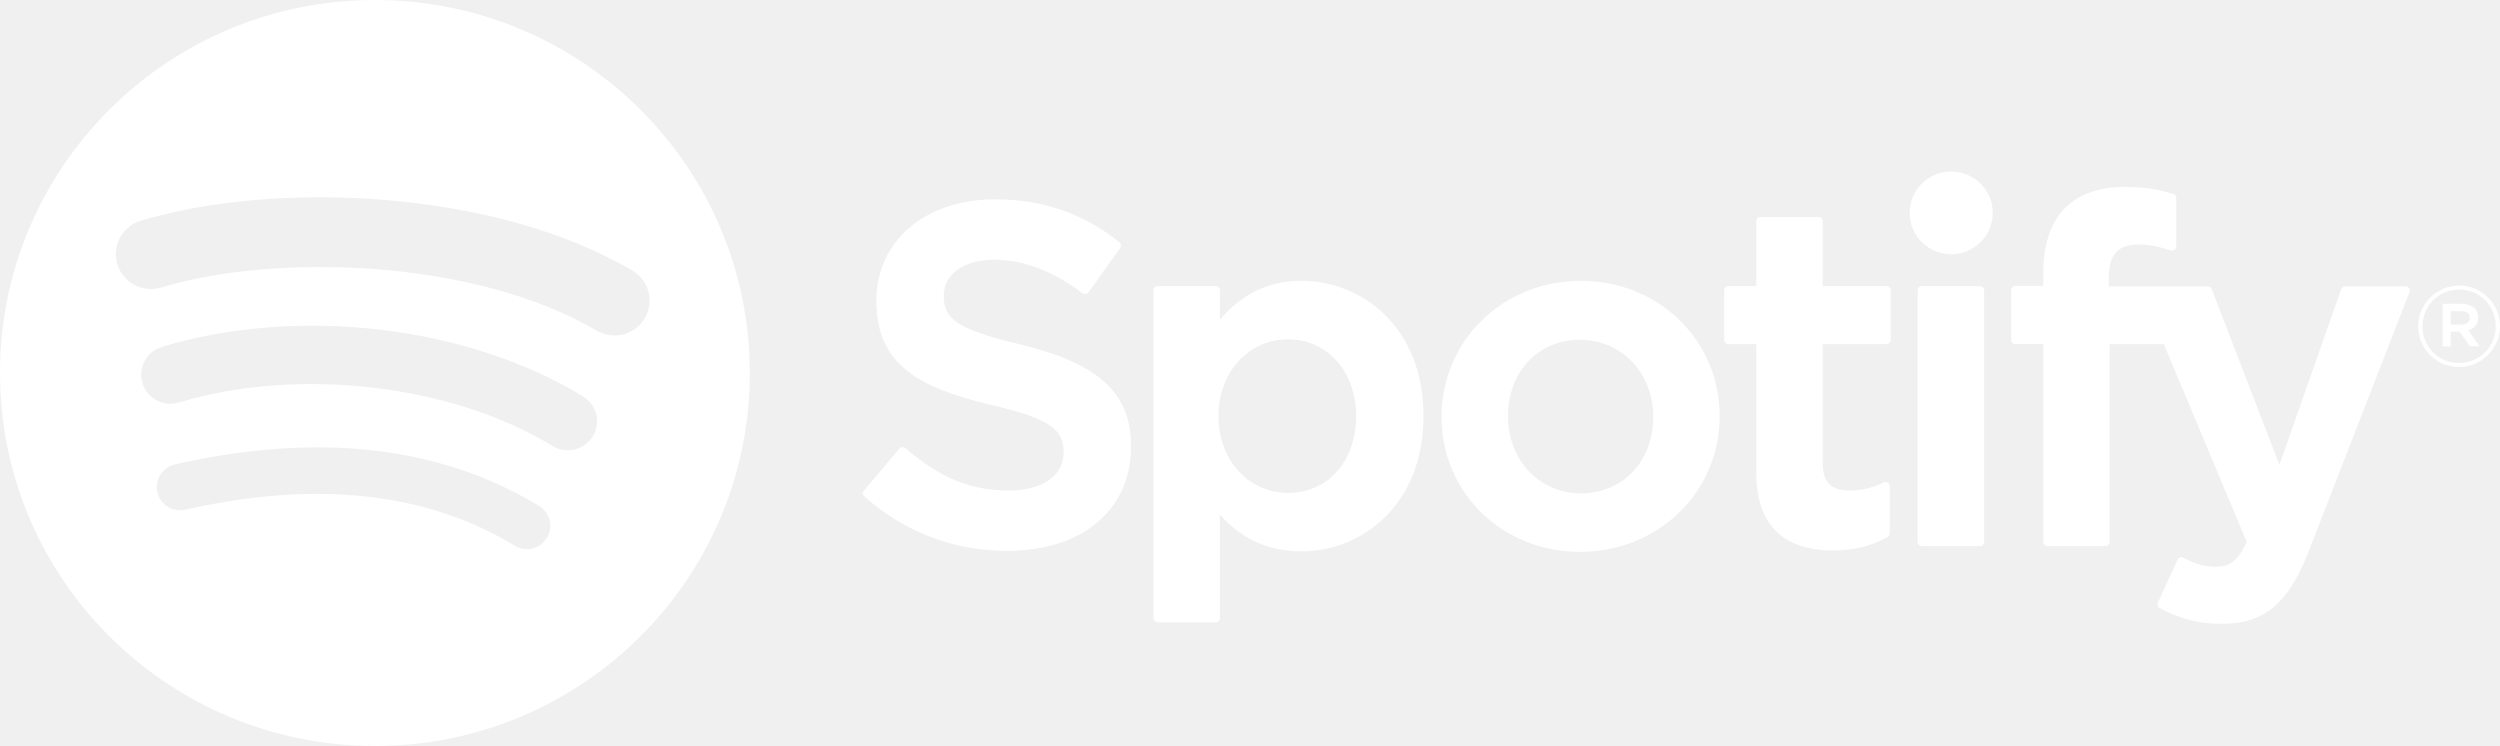
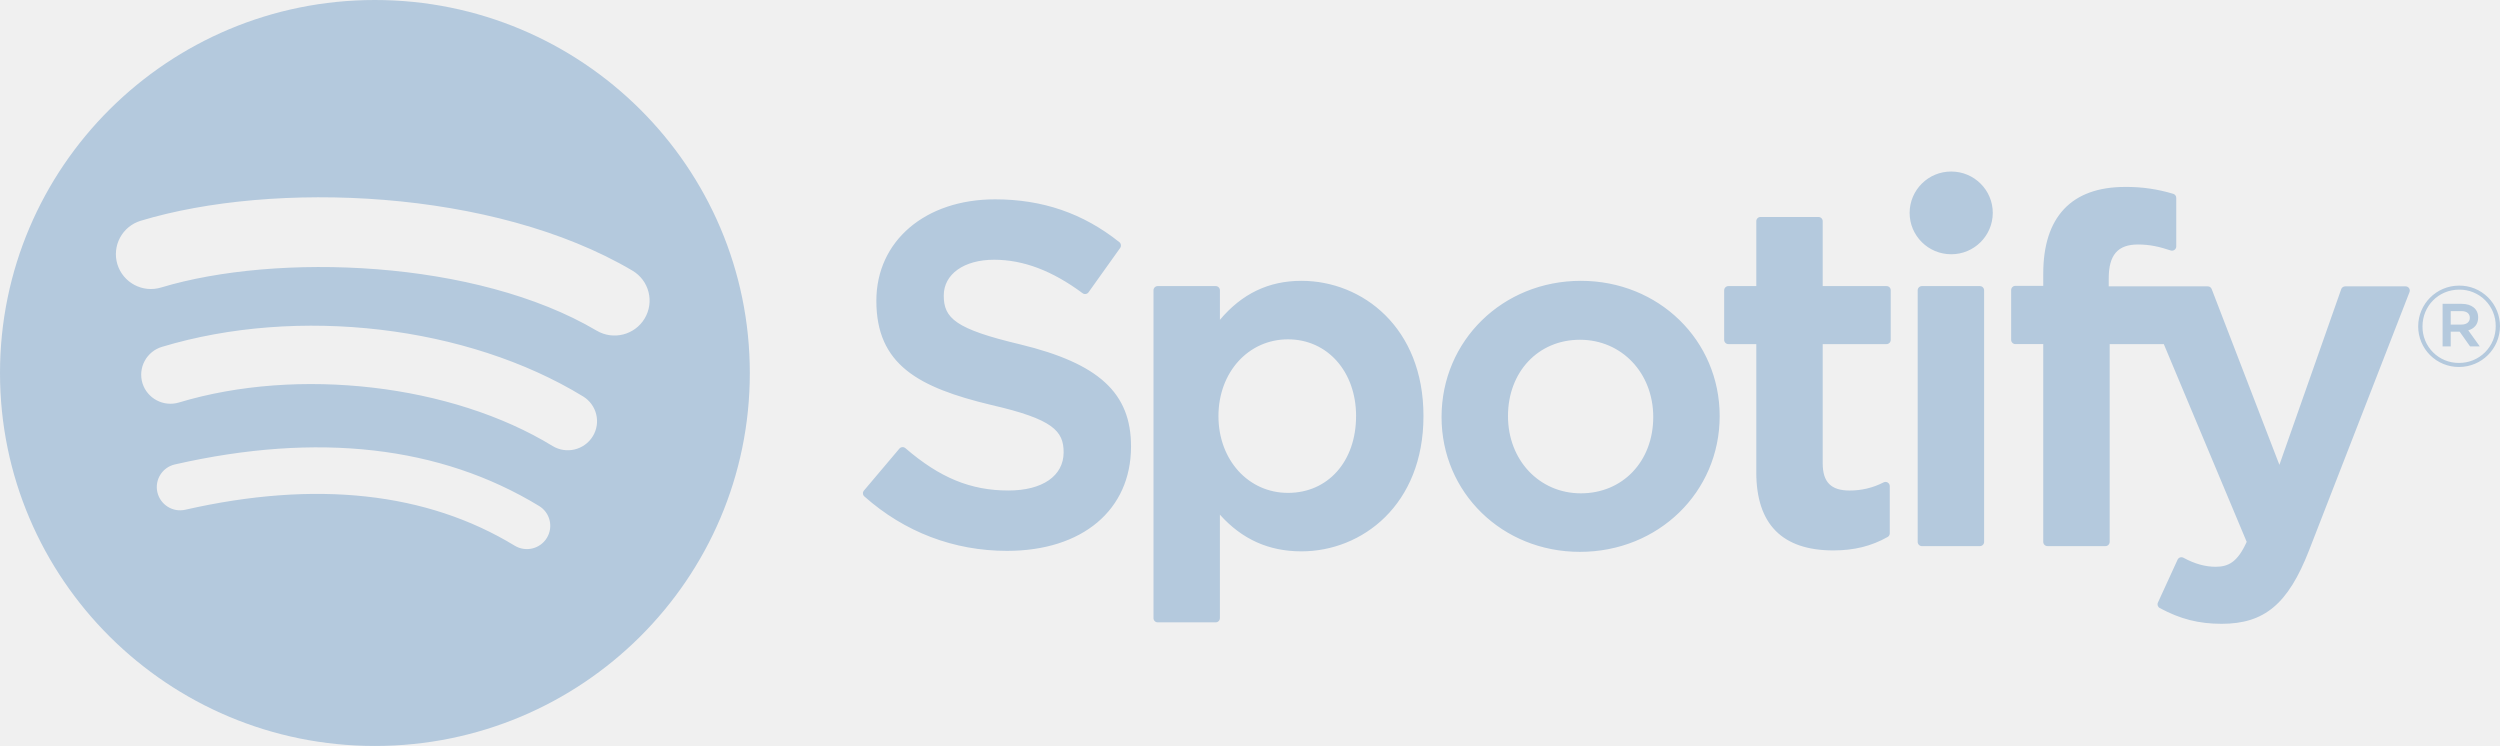
<svg xmlns="http://www.w3.org/2000/svg" width="124" height="37" fill="none">
  <g clip-path="url(#clip0)">
-     <path d="M18.595 0C8.325 0 0 8.283 0 18.5 0 28.718 8.326 37 18.595 37c10.27 0 18.596-8.282 18.596-18.5C37.19 8.283 28.866 0 18.595 0zm8.528 26.682a1.162 1.162 0 01-1.594.384c-4.366-2.656-9.863-3.255-16.335-1.784a1.158 1.158 0 01-1.388-.867 1.15 1.15 0 01.872-1.38c7.083-1.612 13.16-.919 18.06 2.061a1.15 1.15 0 01.385 1.586zm2.276-5.037a1.455 1.455 0 01-1.994.475c-4.997-3.056-12.618-3.941-18.53-2.156-.767.23-1.576-.2-1.81-.96a1.443 1.443 0 01.968-1.8c6.753-2.038 15.148-1.05 20.889 2.459.681.417.897 1.305.477 1.982zm.195-5.245c-5.994-3.541-15.88-3.867-21.603-2.14a1.74 1.74 0 01-2.169-1.152 1.73 1.73 0 011.16-2.159c6.568-1.984 17.488-1.6 24.388 2.475a1.725 1.725 0 01.607 2.37 1.743 1.743 0 01-2.382.606zm20.998.679c-3.21-.762-3.782-1.297-3.782-2.42 0-1.061 1.004-1.776 2.497-1.776 1.448 0 2.884.543 4.389 1.66a.21.21 0 00.297-.048l1.568-2.198a.209.209 0 00-.04-.285c-1.791-1.43-3.808-2.125-6.166-2.125-3.467 0-5.888 2.07-5.888 5.031 0 3.176 2.089 4.3 5.698 5.168 3.073.704 3.591 1.294 3.591 2.349 0 1.168-1.048 1.894-2.736 1.894-1.874 0-3.403-.628-5.113-2.101a.221.221 0 00-.154-.05.21.21 0 00-.144.074l-1.758 2.081a.207.207 0 00.021.29c1.99 1.767 4.437 2.7 7.077 2.7 3.736 0 6.15-2.03 6.15-5.173.006-2.653-1.59-4.122-5.5-5.069l-.007-.002zm13.958-3.15c-1.62 0-2.947.634-4.042 1.934V14.4a.21.21 0 00-.21-.21h-2.875a.21.21 0 00-.21.21v16.26a.21.21 0 00.21.209h2.874a.21.21 0 00.21-.21v-5.132c1.096 1.223 2.424 1.82 4.043 1.82 3.009 0 6.054-2.304 6.054-6.708.005-4.406-3.042-6.71-6.05-6.71h-.004zm2.711 6.71c0 2.242-1.388 3.808-3.377 3.808-1.966 0-3.449-1.637-3.449-3.808 0-2.172 1.483-3.808 3.45-3.808 1.955 0 3.377 1.6 3.377 3.807zm11.15-6.71c-3.875 0-6.91 2.967-6.91 6.757 0 3.75 3.014 6.686 6.862 6.686 3.888 0 6.933-2.958 6.933-6.733 0-3.763-3.024-6.71-6.886-6.71zm0 10.54c-2.061 0-3.615-1.647-3.615-3.832 0-2.193 1.5-3.785 3.567-3.785 2.074 0 3.638 1.648 3.638 3.833 0 2.193-1.51 3.784-3.59 3.784zm15.16-10.28h-3.165v-3.217a.21.21 0 00-.21-.21h-2.874a.21.21 0 00-.21.21v3.218h-1.383a.21.21 0 00-.21.21v2.458c0 .115.094.21.21.21h1.383v6.36c0 2.57 1.285 3.873 3.822 3.873 1.03 0 1.886-.212 2.692-.667a.208.208 0 00.107-.181v-2.34a.211.211 0 00-.305-.188 3.638 3.638 0 01-1.688.405c-.922 0-1.334-.417-1.334-1.35v-5.912h3.164a.21.21 0 00.21-.21v-2.457a.203.203 0 00-.207-.21l-.003-.001zm11.022.014v-.396c0-1.162.448-1.68 1.453-1.68.599 0 1.081.117 1.62.296a.21.21 0 00.276-.199v-2.41a.209.209 0 00-.149-.2 7.922 7.922 0 00-2.389-.342c-2.655 0-4.059 1.487-4.059 4.3v.606h-1.381a.21.21 0 00-.211.209v2.47c0 .116.095.21.21.21h1.382v9.81c0 .116.094.21.21.21h2.875a.21.21 0 00.21-.21v-9.809h2.685l4.111 9.808c-.466 1.03-.925 1.236-1.552 1.236-.507 0-1.04-.15-1.585-.448a.219.219 0 00-.168-.015.21.21 0 00-.124.113l-.974 2.126a.207.207 0 00.09.27c1.017.549 1.936.783 3.07.783 2.123 0 3.297-.984 4.331-3.63l4.987-12.822a.209.209 0 00-.195-.286h-2.993a.212.212 0 00-.199.14l-3.066 8.713-3.358-8.718a.209.209 0 00-.196-.135h-4.912.001zm-6.39-.013h-2.876a.21.21 0 00-.21.21v12.478c0 .115.094.21.21.21h2.875a.21.21 0 00.21-.21V14.4a.21.21 0 00-.21-.21zM96.78 8.508a2.057 2.057 0 00-2.063 2.05c0 1.134.924 2.053 2.063 2.053a2.057 2.057 0 002.062-2.053c0-1.132-.924-2.05-2.06-2.05h-.002zm25.185 9.694a2.01 2.01 0 01-2.023-2.013c0-1.104.897-2.023 2.034-2.023A2.01 2.01 0 01124 16.177a2.03 2.03 0 01-2.034 2.025zm.011-3.836c-1.036 0-1.82.82-1.82 1.823a1.79 1.79 0 001.81 1.812 1.805 1.805 0 001.821-1.824 1.79 1.79 0 00-1.81-1.811h-.001zm.449 2.018l.572.797h-.482l-.516-.73h-.443v.73h-.403V15.07h.947c.493 0 .817.25.817.674.003.346-.199.558-.49.641h-.002zm-.342-.953h-.527v.668h.527c.263 0 .42-.127.42-.334 0-.217-.158-.334-.42-.334z" fill="#fff" />
+     <path d="M18.595 0C8.325 0 0 8.283 0 18.5 0 28.718 8.326 37 18.595 37c10.27 0 18.596-8.282 18.596-18.5C37.19 8.283 28.866 0 18.595 0zm8.528 26.682a1.162 1.162 0 01-1.594.384c-4.366-2.656-9.863-3.255-16.335-1.784a1.158 1.158 0 01-1.388-.867 1.15 1.15 0 01.872-1.38c7.083-1.612 13.16-.919 18.06 2.061a1.15 1.15 0 01.385 1.586zm2.276-5.037a1.455 1.455 0 01-1.994.475c-4.997-3.056-12.618-3.941-18.53-2.156-.767.23-1.576-.2-1.81-.96a1.443 1.443 0 01.968-1.8c6.753-2.038 15.148-1.05 20.889 2.459.681.417.897 1.305.477 1.982zm.195-5.245c-5.994-3.541-15.88-3.867-21.603-2.14a1.74 1.74 0 01-2.169-1.152 1.73 1.73 0 011.16-2.159c6.568-1.984 17.488-1.6 24.388 2.475a1.725 1.725 0 01.607 2.37 1.743 1.743 0 01-2.382.606zm20.998.679c-3.21-.762-3.782-1.297-3.782-2.42 0-1.061 1.004-1.776 2.497-1.776 1.448 0 2.884.543 4.389 1.66a.21.21 0 00.297-.048l1.568-2.198a.209.209 0 00-.04-.285c-1.791-1.43-3.808-2.125-6.166-2.125-3.467 0-5.888 2.07-5.888 5.031 0 3.176 2.089 4.3 5.698 5.168 3.073.704 3.591 1.294 3.591 2.349 0 1.168-1.048 1.894-2.736 1.894-1.874 0-3.403-.628-5.113-2.101a.221.221 0 00-.154-.05.21.21 0 00-.144.074l-1.758 2.081a.207.207 0 00.021.29c1.99 1.767 4.437 2.7 7.077 2.7 3.736 0 6.15-2.03 6.15-5.173.006-2.653-1.59-4.122-5.5-5.069l-.007-.002zm13.958-3.15c-1.62 0-2.947.634-4.042 1.934V14.4a.21.21 0 00-.21-.21h-2.875a.21.21 0 00-.21.21v16.26a.21.21 0 00.21.209h2.874a.21.21 0 00.21-.21v-5.132c1.096 1.223 2.424 1.82 4.043 1.82 3.009 0 6.054-2.304 6.054-6.708.005-4.406-3.042-6.71-6.05-6.71h-.004zm2.711 6.71c0 2.242-1.388 3.808-3.377 3.808-1.966 0-3.449-1.637-3.449-3.808 0-2.172 1.483-3.808 3.45-3.808 1.955 0 3.377 1.6 3.377 3.807zm11.15-6.71c-3.875 0-6.91 2.967-6.91 6.757 0 3.75 3.014 6.686 6.862 6.686 3.888 0 6.933-2.958 6.933-6.733 0-3.763-3.024-6.71-6.886-6.71zm0 10.54c-2.061 0-3.615-1.647-3.615-3.832 0-2.193 1.5-3.785 3.567-3.785 2.074 0 3.638 1.648 3.638 3.833 0 2.193-1.51 3.784-3.59 3.784zm15.16-10.28h-3.165v-3.217a.21.21 0 00-.21-.21h-2.874a.21.21 0 00-.21.21v3.218h-1.383a.21.21 0 00-.21.21v2.458c0 .115.094.21.21.21h1.383v6.36c0 2.57 1.285 3.873 3.822 3.873 1.03 0 1.886-.212 2.692-.667a.208.208 0 00.107-.181v-2.34a.211.211 0 00-.305-.188 3.638 3.638 0 01-1.688.405c-.922 0-1.334-.417-1.334-1.35v-5.912h3.164a.21.21 0 00.21-.21v-2.457a.203.203 0 00-.207-.21l-.003-.001zm11.022.014v-.396c0-1.162.448-1.68 1.453-1.68.599 0 1.081.117 1.62.296a.21.21 0 00.276-.199v-2.41a.209.209 0 00-.149-.2 7.922 7.922 0 00-2.389-.342c-2.655 0-4.059 1.487-4.059 4.3v.606h-1.381a.21.21 0 00-.211.209v2.47c0 .116.095.21.21.21h1.382v9.81c0 .116.094.21.21.21h2.875a.21.21 0 00.21-.21v-9.809h2.685l4.111 9.808c-.466 1.03-.925 1.236-1.552 1.236-.507 0-1.04-.15-1.585-.448a.219.219 0 00-.168-.015.21.21 0 00-.124.113l-.974 2.126a.207.207 0 00.09.27c1.017.549 1.936.783 3.07.783 2.123 0 3.297-.984 4.331-3.63l4.987-12.822a.209.209 0 00-.195-.286h-2.993a.212.212 0 00-.199.14l-3.066 8.713-3.358-8.718a.209.209 0 00-.196-.135h-4.912.001zm-6.39-.013h-2.876a.21.21 0 00-.21.21v12.478c0 .115.094.21.21.21h2.875a.21.21 0 00.21-.21V14.4a.21.21 0 00-.21-.21zM96.78 8.508a2.057 2.057 0 00-2.063 2.05c0 1.134.924 2.053 2.063 2.053a2.057 2.057 0 002.062-2.053c0-1.132-.924-2.05-2.06-2.05h-.002zm25.185 9.694a2.01 2.01 0 01-2.023-2.013c0-1.104.897-2.023 2.034-2.023A2.01 2.01 0 01124 16.177a2.03 2.03 0 01-2.034 2.025zm.011-3.836c-1.036 0-1.82.82-1.82 1.823a1.79 1.79 0 001.81 1.812 1.805 1.805 0 001.821-1.824 1.79 1.79 0 00-1.81-1.811h-.001zm.449 2.018l.572.797h-.482l-.516-.73h-.443v.73h-.403V15.07h.947c.493 0 .817.25.817.674.003.346-.199.558-.49.641h-.002zm-.342-.953h-.527v.668h.527c.263 0 .42-.127.42-.334 0-.217-.158-.334-.42-.334z" fill="#B4C9DD" />
  </g>
  <defs>
    <clipPath id="clip0">
-       <path fill="#fff" d="M0 0h124v37H0z" />
+       <path fill="#B4C9DD" d="M0 0h124v37H0z" />
    </clipPath>
  </defs>
</svg>
